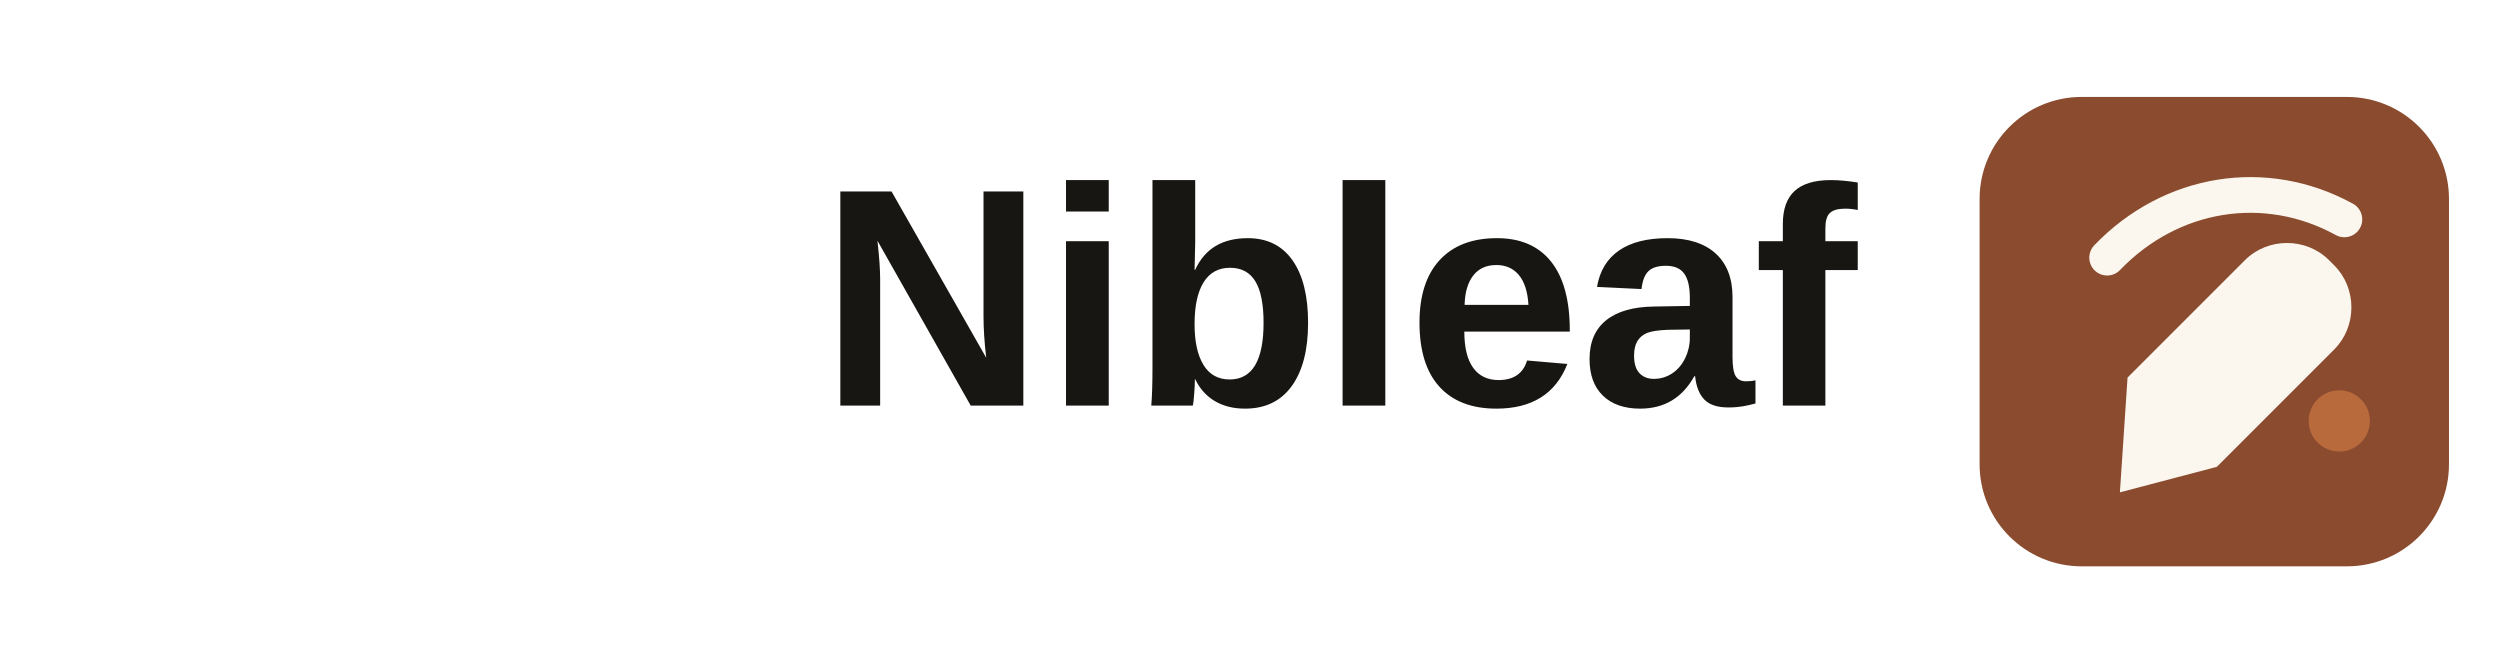
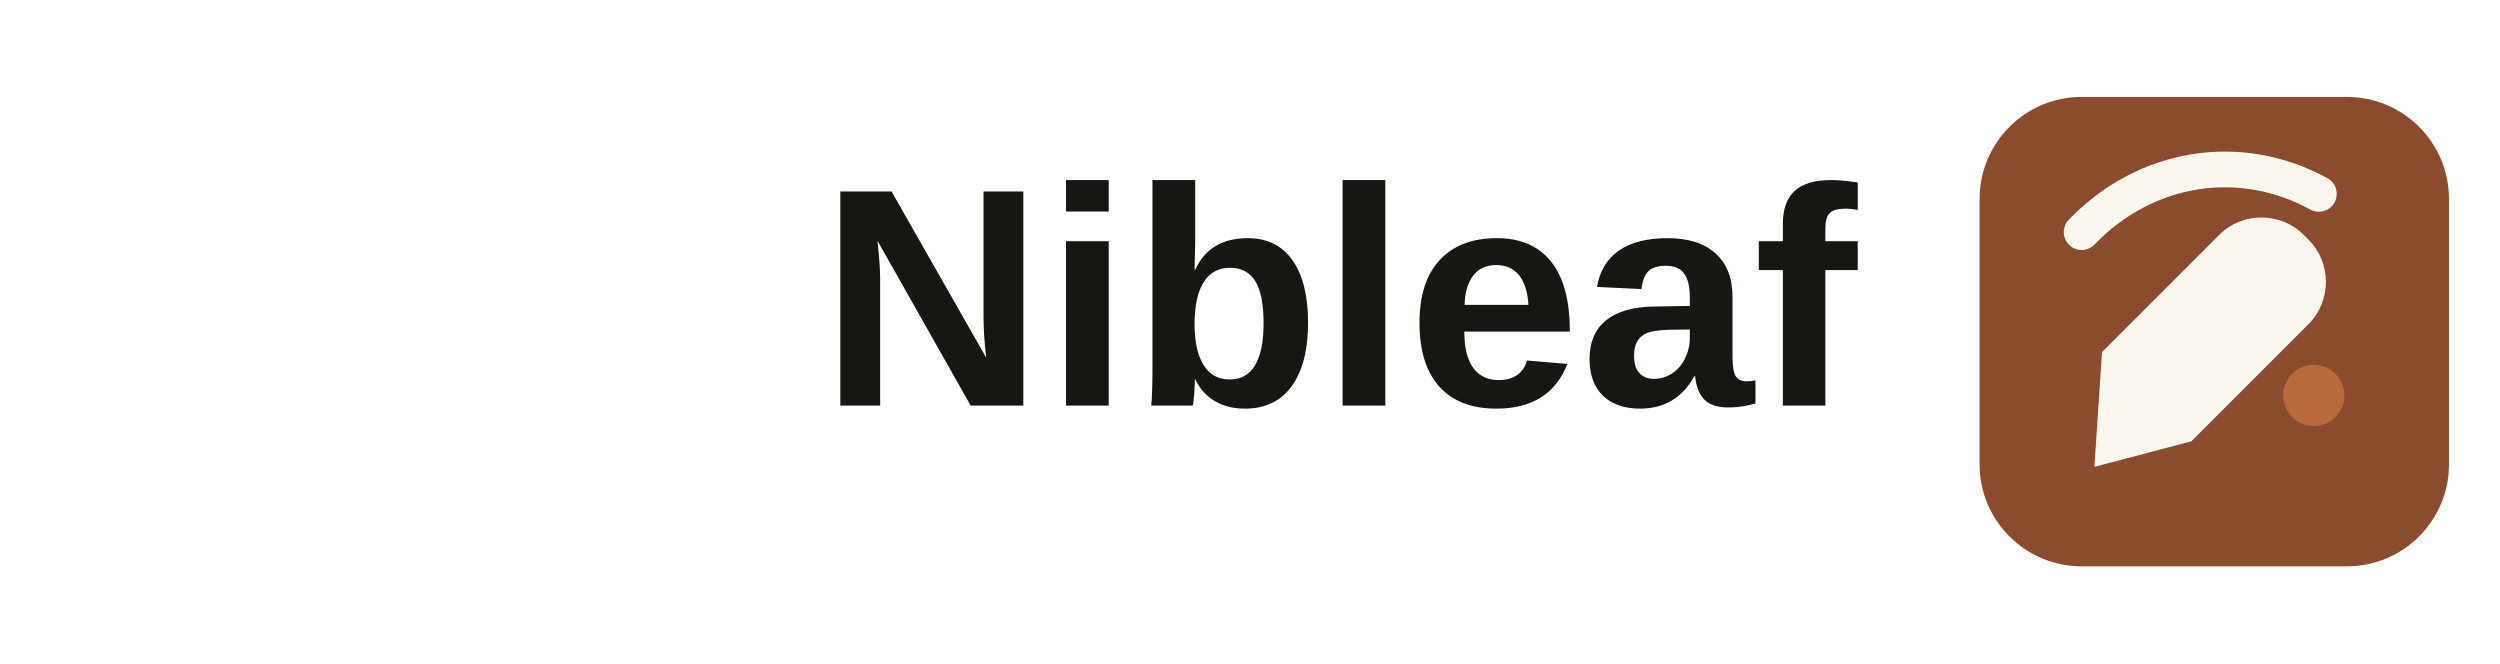
<svg xmlns="http://www.w3.org/2000/svg" viewBox="0 0 980 260" role="img" aria-label="Nibleaf">
  <rect x="776" y="38" width="184" height="184" rx="40" fill="#8A4B2E" />
-   <path d="M834 148 880 102c9-9 24-9 33 0l2 2c9 9 9 24 0 33l-46 46-38 10 3-45Z" fill="#FBF7EE" />
-   <path d="M826 101c25-26 62-32 93-15" fill="none" stroke="#FBF7EE" stroke-linecap="round" stroke-width="14" />
-   <circle cx="917" cy="165" r="12" fill="#B96A3D" />
+   <path d="M824 138 870 92c9-9 24-9 33 0l2 2c9 9 9 24 0 33l-46 46-38 10 3-45Z" fill="#FBF7EE" />
+   <path d="M816 91c25-26 62-32 93-15" fill="none" stroke="#FBF7EE" stroke-linecap="round" stroke-width="14" />
+   <circle cx="907" cy="155" r="12" fill="#B96A3D" />
  <text x="728" y="159" direction="rtl" fill="#181612" font-family="Tahoma, Arial, system-ui, sans-serif" font-size="122" font-weight="800" text-anchor="start">Nibleaf</text>
</svg>
